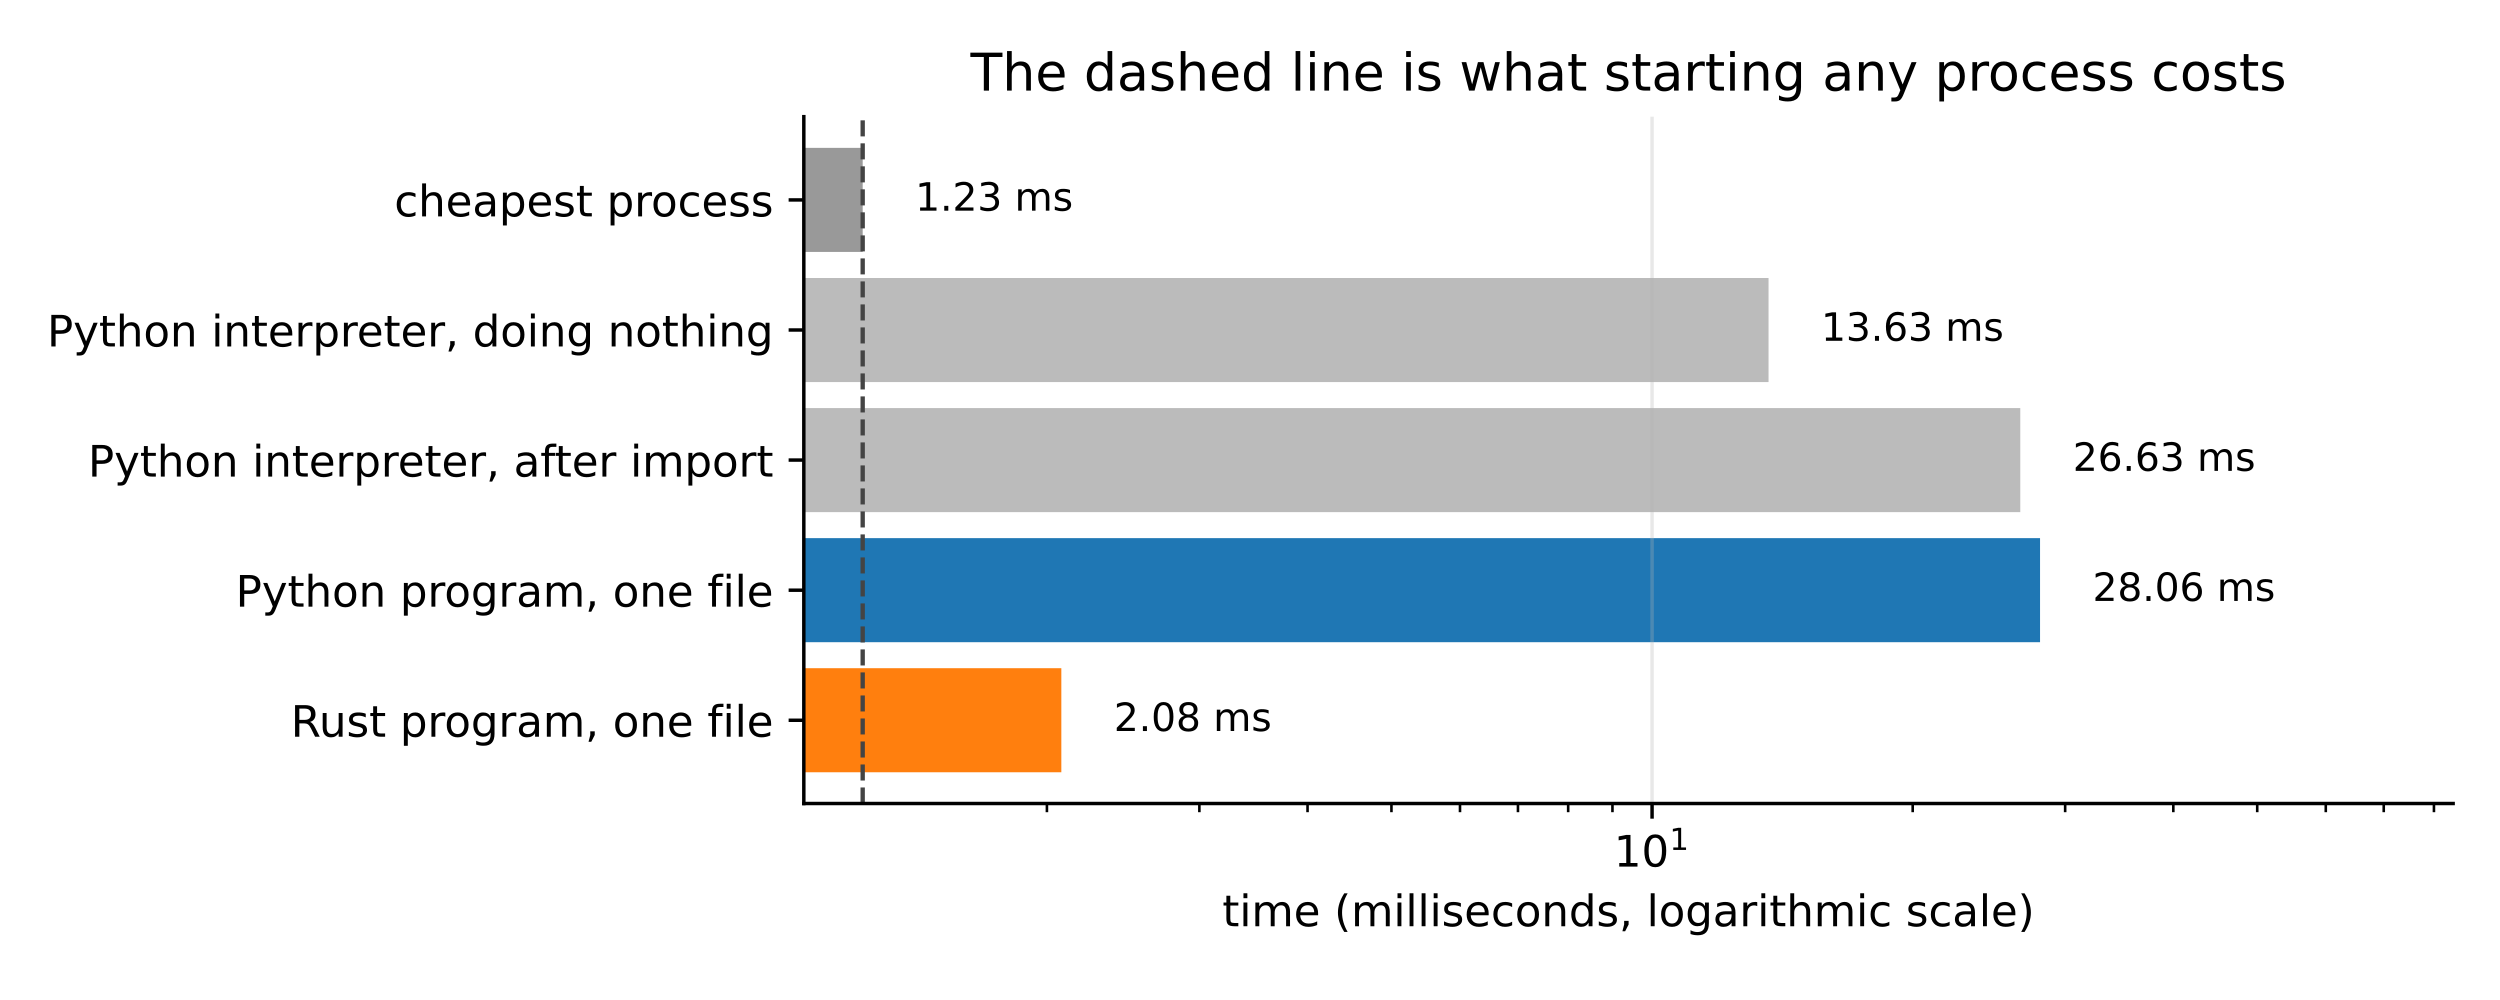
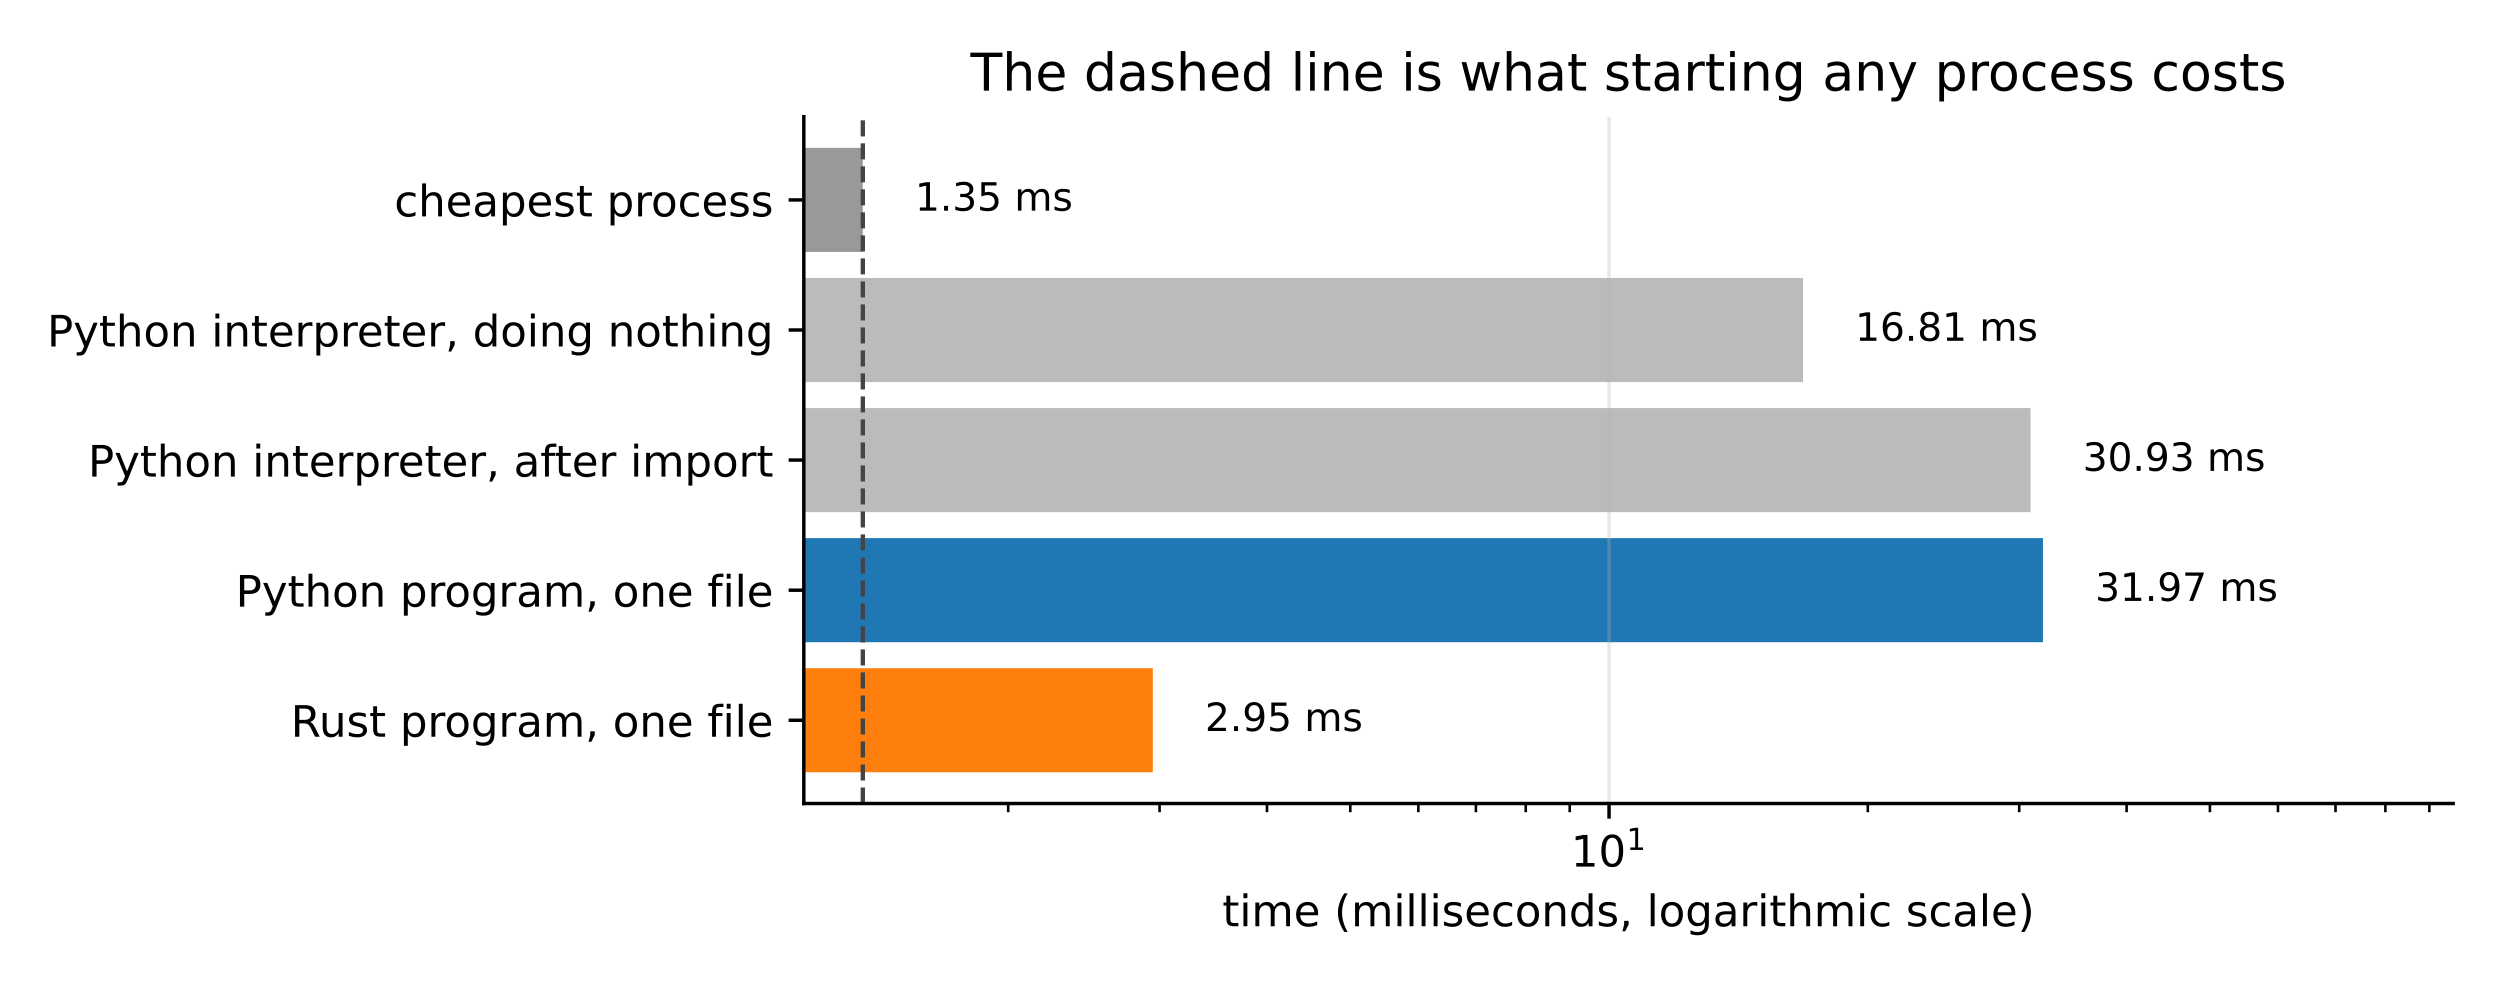
<svg xmlns="http://www.w3.org/2000/svg" xmlns:xlink="http://www.w3.org/1999/xlink" width="576pt" height="230.4pt" viewBox="0 0 576 230.4" version="1.1">
  <defs>
    <style type="text/css">*{stroke-linejoin: round; stroke-linecap: butt}</style>
  </defs>
  <g id="figure_1">
    <g id="patch_1">
      <path d="M 0 230.4 L 576 230.4 L 576 0 L 0 0 z " style="fill: #ffffff" />
    </g>
    <g id="axes_1">
      <g id="patch_2">
        <path d="M 185.2 185.128 L 565.2 185.128 L 565.2 26.88 L 185.2 26.88 z " style="fill: #ffffff" />
      </g>
      <g id="patch_3">
-         <path d="M -199294.011 34.073 L 198.763 34.073 L 198.763 58.05 L -199294.011 58.05 z " clip-path="url(#pd043f592e0)" style="fill: #999999" />
+         <path d="M -197884.596 34.073 L 198.795 34.073 L 198.795 58.05 L -197884.596 58.05 z " clip-path="url(#pd043f592e0)" style="fill: #999999" />
      </g>
      <g id="patch_4">
-         <path d="M -199294.011 64.044 L 407.471 64.044 L 407.471 88.021 L -199294.011 88.021 z " clip-path="url(#pd043f592e0)" style="fill: #bbbbbb" />
+         <path d="M -197884.596 64.044 L 415.407 64.044 L 415.407 88.021 L -197884.596 88.021 z " clip-path="url(#pd043f592e0)" style="fill: #bbbbbb" />
      </g>
      <g id="patch_5">
-         <path d="M -199294.011 94.016 L 465.474 94.016 L 465.474 117.992 L -199294.011 117.992 z " clip-path="url(#pd043f592e0)" style="fill: #bbbbbb" />
+         <path d="M -197884.596 94.016 L 467.846 94.016 L 467.846 117.992 L -197884.596 117.992 z " clip-path="url(#pd043f592e0)" style="fill: #bbbbbb" />
      </g>
      <g id="patch_6">
-         <path d="M -199294.011 123.987 L 470.026 123.987 L 470.026 147.964 L -199294.011 147.964 z " clip-path="url(#pd043f592e0)" style="fill: #1f77b4" />
+         <path d="M -197884.596 123.987 L 470.703 123.987 L 470.703 147.964 L -197884.596 147.964 z " clip-path="url(#pd043f592e0)" style="fill: #1f77b4" />
      </g>
      <g id="patch_7">
-         <path d="M -199294.011 153.958 L 244.531 153.958 L 244.531 177.935 L -199294.011 177.935 z " clip-path="url(#pd043f592e0)" style="fill: #ff7f0e" />
+         <path d="M -197884.596 153.958 L 265.609 153.958 L 265.609 177.935 L -197884.596 177.935 z " clip-path="url(#pd043f592e0)" style="fill: #ff7f0e" />
      </g>
      <g id="matplotlib.axis_1">
        <g id="xtick_1">
          <g id="line2d_1">
-             <path d="M 380.637 185.128 L 380.637 26.88 " clip-path="url(#pd043f592e0)" style="fill: none; stroke: #b0b0b0; stroke-opacity: 0.3; stroke-width: 0.8; stroke-linecap: square" />
+             <path d="M 370.726 185.128 L 370.726 26.88 " clip-path="url(#pd043f592e0)" style="fill: none; stroke: #b0b0b0; stroke-opacity: 0.3; stroke-width: 0.8; stroke-linecap: square" />
          </g>
          <g id="line2d_2">
            <defs>
              <path id="m288eb1307e" d="M 0 0 L 0 3.5 " style="stroke: #000000; stroke-width: 0.8" />
            </defs>
            <g>
-               <use xlink:href="#m288eb1307e" x="380.637" y="185.128" style="stroke: #000000; stroke-width: 0.8" />
+               <use xlink:href="#m288eb1307e" x="370.726" y="185.128" style="stroke: #000000; stroke-width: 0.8" />
            </g>
          </g>
          <g id="text_1">
-             <g transform="translate(371.8367 199.7264) scale(0.1 -0.1)">
+             <g transform="translate(361.9264 199.7264) scale(0.1 -0.1)">
              <defs>
                <path id="DejaVuSans-31" d="M 794 531 L 1825 531 L 1825 4091 L 703 3866 L 703 4441 L 1819 4666 L 2450 4666 L 2450 531 L 3481 531 L 3481 0 L 794 0 L 794 531 z " transform="scale(0.015625)" />
                <path id="DejaVuSans-30" d="M 2034 4250 Q 1547 4250 1301 3770 Q 1056 3291 1056 2328 Q 1056 1369 1301 889 Q 1547 409 2034 409 Q 2525 409 2770 889 Q 3016 1369 3016 2328 Q 3016 3291 2770 3770 Q 2525 4250 2034 4250 z M 2034 4750 Q 2819 4750 3233 4129 Q 3647 3509 3647 2328 Q 3647 1150 3233 529 Q 2819 -91 2034 -91 Q 1250 -91 836 529 Q 422 1150 422 2328 Q 422 3509 836 4129 Q 1250 4750 2034 4750 z " transform="scale(0.015625)" />
              </defs>
              <use xlink:href="#DejaVuSans-31" transform="translate(0 0.684375)" />
              <use xlink:href="#DejaVuSans-30" transform="translate(63.62305 0.684375)" />
              <use xlink:href="#DejaVuSans-31" transform="translate(128.2031 38.96563) scale(0.7)" />
            </g>
          </g>
        </g>
        <g id="xtick_2">
          <g id="line2d_3">
            <defs>
              <path id="m4691256076" d="M 0 0 L 0 2 " style="stroke: #000000; stroke-width: 0.6" />
            </defs>
            <g>
-               <use xlink:href="#m4691256076" x="241.21" y="185.128" style="stroke: #000000; stroke-width: 0.6" />
+               <use xlink:href="#m4691256076" x="232.29" y="185.128" style="stroke: #000000; stroke-width: 0.6" />
            </g>
          </g>
        </g>
        <g id="xtick_3">
          <g id="line2d_4">
            <g>
-               <use xlink:href="#m4691256076" x="276.335" y="185.128" style="stroke: #000000; stroke-width: 0.6" />
+               <use xlink:href="#m4691256076" x="267.166" y="185.128" style="stroke: #000000; stroke-width: 0.6" />
            </g>
          </g>
        </g>
        <g id="xtick_4">
          <g id="line2d_5">
            <g>
-               <use xlink:href="#m4691256076" x="301.258" y="185.128" style="stroke: #000000; stroke-width: 0.6" />
+               <use xlink:href="#m4691256076" x="291.912" y="185.128" style="stroke: #000000; stroke-width: 0.6" />
            </g>
          </g>
        </g>
        <g id="xtick_5">
          <g id="line2d_6">
            <g>
-               <use xlink:href="#m4691256076" x="320.589" y="185.128" style="stroke: #000000; stroke-width: 0.6" />
+               <use xlink:href="#m4691256076" x="311.105" y="185.128" style="stroke: #000000; stroke-width: 0.6" />
            </g>
          </g>
        </g>
        <g id="xtick_6">
          <g id="line2d_7">
            <g>
-               <use xlink:href="#m4691256076" x="336.383" y="185.128" style="stroke: #000000; stroke-width: 0.6" />
+               <use xlink:href="#m4691256076" x="326.788" y="185.128" style="stroke: #000000; stroke-width: 0.6" />
            </g>
          </g>
        </g>
        <g id="xtick_7">
          <g id="line2d_8">
            <g>
-               <use xlink:href="#m4691256076" x="349.738" y="185.128" style="stroke: #000000; stroke-width: 0.6" />
+               <use xlink:href="#m4691256076" x="340.047" y="185.128" style="stroke: #000000; stroke-width: 0.6" />
            </g>
          </g>
        </g>
        <g id="xtick_8">
          <g id="line2d_9">
            <g>
-               <use xlink:href="#m4691256076" x="361.306" y="185.128" style="stroke: #000000; stroke-width: 0.6" />
+               <use xlink:href="#m4691256076" x="351.533" y="185.128" style="stroke: #000000; stroke-width: 0.6" />
            </g>
          </g>
        </g>
        <g id="xtick_9">
          <g id="line2d_10">
            <g>
-               <use xlink:href="#m4691256076" x="371.509" y="185.128" style="stroke: #000000; stroke-width: 0.6" />
+               <use xlink:href="#m4691256076" x="361.664" y="185.128" style="stroke: #000000; stroke-width: 0.6" />
            </g>
          </g>
        </g>
        <g id="xtick_10">
          <g id="line2d_11">
            <g>
-               <use xlink:href="#m4691256076" x="440.685" y="185.128" style="stroke: #000000; stroke-width: 0.6" />
+               <use xlink:href="#m4691256076" x="430.348" y="185.128" style="stroke: #000000; stroke-width: 0.6" />
            </g>
          </g>
        </g>
        <g id="xtick_11">
          <g id="line2d_12">
            <g>
-               <use xlink:href="#m4691256076" x="475.811" y="185.128" style="stroke: #000000; stroke-width: 0.6" />
+               <use xlink:href="#m4691256076" x="465.224" y="185.128" style="stroke: #000000; stroke-width: 0.6" />
            </g>
          </g>
        </g>
        <g id="xtick_12">
          <g id="line2d_13">
            <g>
-               <use xlink:href="#m4691256076" x="500.733" y="185.128" style="stroke: #000000; stroke-width: 0.6" />
+               <use xlink:href="#m4691256076" x="489.969" y="185.128" style="stroke: #000000; stroke-width: 0.6" />
            </g>
          </g>
        </g>
        <g id="xtick_13">
          <g id="line2d_14">
            <g>
-               <use xlink:href="#m4691256076" x="520.064" y="185.128" style="stroke: #000000; stroke-width: 0.6" />
+               <use xlink:href="#m4691256076" x="509.163" y="185.128" style="stroke: #000000; stroke-width: 0.6" />
            </g>
          </g>
        </g>
        <g id="xtick_14">
          <g id="line2d_15">
            <g>
-               <use xlink:href="#m4691256076" x="535.859" y="185.128" style="stroke: #000000; stroke-width: 0.6" />
+               <use xlink:href="#m4691256076" x="524.845" y="185.128" style="stroke: #000000; stroke-width: 0.6" />
            </g>
          </g>
        </g>
        <g id="xtick_15">
          <g id="line2d_16">
            <g>
-               <use xlink:href="#m4691256076" x="549.213" y="185.128" style="stroke: #000000; stroke-width: 0.6" />
+               <use xlink:href="#m4691256076" x="538.104" y="185.128" style="stroke: #000000; stroke-width: 0.6" />
            </g>
          </g>
        </g>
        <g id="xtick_16">
          <g id="line2d_17">
            <g>
-               <use xlink:href="#m4691256076" x="560.781" y="185.128" style="stroke: #000000; stroke-width: 0.6" />
+               <use xlink:href="#m4691256076" x="549.59" y="185.128" style="stroke: #000000; stroke-width: 0.6" />
+             </g>
+           </g>
+         </g>
+         <g id="xtick_17">
+           <g id="line2d_18">
+             <g>
+               <use xlink:href="#m4691256076" x="559.721" y="185.128" style="stroke: #000000; stroke-width: 0.6" />
            </g>
          </g>
        </g>
        <g id="text_2">
          <g transform="translate(281.6297 213.4046) scale(0.1 -0.1)">
            <defs>
              <path id="DejaVuSans-74" d="M 1172 4494 L 1172 3500 L 2356 3500 L 2356 3053 L 1172 3053 L 1172 1153 Q 1172 725 1289 603 Q 1406 481 1766 481 L 2356 481 L 2356 0 L 1766 0 Q 1100 0 847 248 Q 594 497 594 1153 L 594 3053 L 172 3053 L 172 3500 L 594 3500 L 594 4494 L 1172 4494 z " transform="scale(0.015625)" />
              <path id="DejaVuSans-69" d="M 603 3500 L 1178 3500 L 1178 0 L 603 0 L 603 3500 z M 603 4863 L 1178 4863 L 1178 4134 L 603 4134 L 603 4863 z " transform="scale(0.015625)" />
              <path id="DejaVuSans-6d" d="M 3328 2828 Q 3544 3216 3844 3400 Q 4144 3584 4550 3584 Q 5097 3584 5394 3201 Q 5691 2819 5691 2113 L 5691 0 L 5113 0 L 5113 2094 Q 5113 2597 4934 2840 Q 4756 3084 4391 3084 Q 3944 3084 3684 2787 Q 3425 2491 3425 1978 L 3425 0 L 2847 0 L 2847 2094 Q 2847 2600 2669 2842 Q 2491 3084 2119 3084 Q 1678 3084 1418 2786 Q 1159 2488 1159 1978 L 1159 0 L 581 0 L 581 3500 L 1159 3500 L 1159 2956 Q 1356 3278 1631 3431 Q 1906 3584 2284 3584 Q 2666 3584 2933 3390 Q 3200 3197 3328 2828 z " transform="scale(0.015625)" />
              <path id="DejaVuSans-65" d="M 3597 1894 L 3597 1613 L 953 1613 Q 991 1019 1311 708 Q 1631 397 2203 397 Q 2534 397 2845 478 Q 3156 559 3463 722 L 3463 178 Q 3153 47 2828 -22 Q 2503 -91 2169 -91 Q 1331 -91 842 396 Q 353 884 353 1716 Q 353 2575 817 3079 Q 1281 3584 2069 3584 Q 2775 3584 3186 3129 Q 3597 2675 3597 1894 z M 3022 2063 Q 3016 2534 2758 2815 Q 2500 3097 2075 3097 Q 1594 3097 1305 2825 Q 1016 2553 972 2059 L 3022 2063 z " transform="scale(0.015625)" />
              <path id="DejaVuSans-20" transform="scale(0.015625)" />
              <path id="DejaVuSans-28" d="M 1984 4856 Q 1566 4138 1362 3434 Q 1159 2731 1159 2009 Q 1159 1288 1364 580 Q 1569 -128 1984 -844 L 1484 -844 Q 1016 -109 783 600 Q 550 1309 550 2009 Q 550 2706 781 3412 Q 1013 4119 1484 4856 L 1984 4856 z " transform="scale(0.015625)" />
              <path id="DejaVuSans-6c" d="M 603 4863 L 1178 4863 L 1178 0 L 603 0 L 603 4863 z " transform="scale(0.015625)" />
              <path id="DejaVuSans-73" d="M 2834 3397 L 2834 2853 Q 2591 2978 2328 3040 Q 2066 3103 1784 3103 Q 1356 3103 1142 2972 Q 928 2841 928 2578 Q 928 2378 1081 2264 Q 1234 2150 1697 2047 L 1894 2003 Q 2506 1872 2764 1633 Q 3022 1394 3022 966 Q 3022 478 2636 193 Q 2250 -91 1575 -91 Q 1294 -91 989 -36 Q 684 19 347 128 L 347 722 Q 666 556 975 473 Q 1284 391 1588 391 Q 1994 391 2212 530 Q 2431 669 2431 922 Q 2431 1156 2273 1281 Q 2116 1406 1581 1522 L 1381 1569 Q 847 1681 609 1914 Q 372 2147 372 2553 Q 372 3047 722 3315 Q 1072 3584 1716 3584 Q 2034 3584 2315 3537 Q 2597 3491 2834 3397 z " transform="scale(0.015625)" />
              <path id="DejaVuSans-63" d="M 3122 3366 L 3122 2828 Q 2878 2963 2633 3030 Q 2388 3097 2138 3097 Q 1578 3097 1268 2742 Q 959 2388 959 1747 Q 959 1106 1268 751 Q 1578 397 2138 397 Q 2388 397 2633 464 Q 2878 531 3122 666 L 3122 134 Q 2881 22 2623 -34 Q 2366 -91 2075 -91 Q 1284 -91 818 406 Q 353 903 353 1747 Q 353 2603 823 3093 Q 1294 3584 2113 3584 Q 2378 3584 2631 3529 Q 2884 3475 3122 3366 z " transform="scale(0.015625)" />
              <path id="DejaVuSans-6f" d="M 1959 3097 Q 1497 3097 1228 2736 Q 959 2375 959 1747 Q 959 1119 1226 758 Q 1494 397 1959 397 Q 2419 397 2687 759 Q 2956 1122 2956 1747 Q 2956 2369 2687 2733 Q 2419 3097 1959 3097 z M 1959 3584 Q 2709 3584 3137 3096 Q 3566 2609 3566 1747 Q 3566 888 3137 398 Q 2709 -91 1959 -91 Q 1206 -91 779 398 Q 353 888 353 1747 Q 353 2609 779 3096 Q 1206 3584 1959 3584 z " transform="scale(0.015625)" />
              <path id="DejaVuSans-6e" d="M 3513 2113 L 3513 0 L 2938 0 L 2938 2094 Q 2938 2591 2744 2837 Q 2550 3084 2163 3084 Q 1697 3084 1428 2787 Q 1159 2491 1159 1978 L 1159 0 L 581 0 L 581 3500 L 1159 3500 L 1159 2956 Q 1366 3272 1645 3428 Q 1925 3584 2291 3584 Q 2894 3584 3203 3211 Q 3513 2838 3513 2113 z " transform="scale(0.015625)" />
              <path id="DejaVuSans-64" d="M 2906 2969 L 2906 4863 L 3481 4863 L 3481 0 L 2906 0 L 2906 525 Q 2725 213 2448 61 Q 2172 -91 1784 -91 Q 1150 -91 751 415 Q 353 922 353 1747 Q 353 2572 751 3078 Q 1150 3584 1784 3584 Q 2172 3584 2448 3432 Q 2725 3281 2906 2969 z M 947 1747 Q 947 1113 1208 752 Q 1469 391 1925 391 Q 2381 391 2643 752 Q 2906 1113 2906 1747 Q 2906 2381 2643 2742 Q 2381 3103 1925 3103 Q 1469 3103 1208 2742 Q 947 2381 947 1747 z " transform="scale(0.015625)" />
              <path id="DejaVuSans-2c" d="M 750 794 L 1409 794 L 1409 256 L 897 -744 L 494 -744 L 750 256 L 750 794 z " transform="scale(0.015625)" />
              <path id="DejaVuSans-67" d="M 2906 1791 Q 2906 2416 2648 2759 Q 2391 3103 1925 3103 Q 1463 3103 1205 2759 Q 947 2416 947 1791 Q 947 1169 1205 825 Q 1463 481 1925 481 Q 2391 481 2648 825 Q 2906 1169 2906 1791 z M 3481 434 Q 3481 -459 3084 -895 Q 2688 -1331 1869 -1331 Q 1566 -1331 1297 -1286 Q 1028 -1241 775 -1147 L 775 -588 Q 1028 -725 1275 -790 Q 1522 -856 1778 -856 Q 2344 -856 2625 -561 Q 2906 -266 2906 331 L 2906 616 Q 2728 306 2450 153 Q 2172 0 1784 0 Q 1141 0 747 490 Q 353 981 353 1791 Q 353 2603 747 3093 Q 1141 3584 1784 3584 Q 2172 3584 2450 3431 Q 2728 3278 2906 2969 L 2906 3500 L 3481 3500 L 3481 434 z " transform="scale(0.015625)" />
              <path id="DejaVuSans-61" d="M 2194 1759 Q 1497 1759 1228 1600 Q 959 1441 959 1056 Q 959 750 1161 570 Q 1363 391 1709 391 Q 2188 391 2477 730 Q 2766 1069 2766 1631 L 2766 1759 L 2194 1759 z M 3341 1997 L 3341 0 L 2766 0 L 2766 531 Q 2569 213 2275 61 Q 1981 -91 1556 -91 Q 1019 -91 701 211 Q 384 513 384 1019 Q 384 1609 779 1909 Q 1175 2209 1959 2209 L 2766 2209 L 2766 2266 Q 2766 2663 2505 2880 Q 2244 3097 1772 3097 Q 1472 3097 1187 3025 Q 903 2953 641 2809 L 641 3341 Q 956 3463 1253 3523 Q 1550 3584 1831 3584 Q 2591 3584 2966 3190 Q 3341 2797 3341 1997 z " transform="scale(0.015625)" />
              <path id="DejaVuSans-72" d="M 2631 2963 Q 2534 3019 2420 3045 Q 2306 3072 2169 3072 Q 1681 3072 1420 2755 Q 1159 2438 1159 1844 L 1159 0 L 581 0 L 581 3500 L 1159 3500 L 1159 2956 Q 1341 3275 1631 3429 Q 1922 3584 2338 3584 Q 2397 3584 2469 3576 Q 2541 3569 2628 3553 L 2631 2963 z " transform="scale(0.015625)" />
              <path id="DejaVuSans-68" d="M 3513 2113 L 3513 0 L 2938 0 L 2938 2094 Q 2938 2591 2744 2837 Q 2550 3084 2163 3084 Q 1697 3084 1428 2787 Q 1159 2491 1159 1978 L 1159 0 L 581 0 L 581 4863 L 1159 4863 L 1159 2956 Q 1366 3272 1645 3428 Q 1925 3584 2291 3584 Q 2894 3584 3203 3211 Q 3513 2838 3513 2113 z " transform="scale(0.015625)" />
              <path id="DejaVuSans-29" d="M 513 4856 L 1013 4856 Q 1481 4119 1714 3412 Q 1947 2706 1947 2009 Q 1947 1309 1714 600 Q 1481 -109 1013 -844 L 513 -844 Q 928 -128 1133 580 Q 1338 1288 1338 2009 Q 1338 2731 1133 3434 Q 928 4138 513 4856 z " transform="scale(0.015625)" />
            </defs>
            <use xlink:href="#DejaVuSans-74" />
            <use xlink:href="#DejaVuSans-69" transform="translate(39.20898 0)" />
            <use xlink:href="#DejaVuSans-6d" transform="translate(66.99219 0)" />
            <use xlink:href="#DejaVuSans-65" transform="translate(164.4043 0)" />
            <use xlink:href="#DejaVuSans-20" transform="translate(225.9277 0)" />
            <use xlink:href="#DejaVuSans-28" transform="translate(257.7148 0)" />
            <use xlink:href="#DejaVuSans-6d" transform="translate(296.7285 0)" />
            <use xlink:href="#DejaVuSans-69" transform="translate(394.1406 0)" />
            <use xlink:href="#DejaVuSans-6c" transform="translate(421.9238 0)" />
            <use xlink:href="#DejaVuSans-6c" transform="translate(449.707 0)" />
            <use xlink:href="#DejaVuSans-69" transform="translate(477.4902 0)" />
            <use xlink:href="#DejaVuSans-73" transform="translate(505.2734 0)" />
            <use xlink:href="#DejaVuSans-65" transform="translate(557.373 0)" />
            <use xlink:href="#DejaVuSans-63" transform="translate(618.8965 0)" />
            <use xlink:href="#DejaVuSans-6f" transform="translate(673.877 0)" />
            <use xlink:href="#DejaVuSans-6e" transform="translate(735.0586 0)" />
            <use xlink:href="#DejaVuSans-64" transform="translate(798.4375 0)" />
            <use xlink:href="#DejaVuSans-73" transform="translate(861.9141 0)" />
            <use xlink:href="#DejaVuSans-2c" transform="translate(914.0137 0)" />
            <use xlink:href="#DejaVuSans-20" transform="translate(945.8008 0)" />
            <use xlink:href="#DejaVuSans-6c" transform="translate(977.5879 0)" />
            <use xlink:href="#DejaVuSans-6f" transform="translate(1005.371 0)" />
            <use xlink:href="#DejaVuSans-67" transform="translate(1066.553 0)" />
            <use xlink:href="#DejaVuSans-61" transform="translate(1130.029 0)" />
            <use xlink:href="#DejaVuSans-72" transform="translate(1191.309 0)" />
            <use xlink:href="#DejaVuSans-69" transform="translate(1232.422 0)" />
            <use xlink:href="#DejaVuSans-74" transform="translate(1260.205 0)" />
            <use xlink:href="#DejaVuSans-68" transform="translate(1299.414 0)" />
            <use xlink:href="#DejaVuSans-6d" transform="translate(1362.793 0)" />
            <use xlink:href="#DejaVuSans-69" transform="translate(1460.205 0)" />
            <use xlink:href="#DejaVuSans-63" transform="translate(1487.988 0)" />
            <use xlink:href="#DejaVuSans-20" transform="translate(1542.969 0)" />
            <use xlink:href="#DejaVuSans-73" transform="translate(1574.756 0)" />
            <use xlink:href="#DejaVuSans-63" transform="translate(1626.855 0)" />
            <use xlink:href="#DejaVuSans-61" transform="translate(1681.836 0)" />
            <use xlink:href="#DejaVuSans-6c" transform="translate(1743.115 0)" />
            <use xlink:href="#DejaVuSans-65" transform="translate(1770.898 0)" />
            <use xlink:href="#DejaVuSans-29" transform="translate(1832.422 0)" />
          </g>
        </g>
      </g>
      <g id="matplotlib.axis_2">
        <g id="ytick_1">
-           <g id="line2d_18">
+           <g id="line2d_19">
            <defs>
              <path id="m46afec8bac" d="M 0 0 L -3.5 0 " style="stroke: #000000; stroke-width: 0.8" />
            </defs>
            <g>
              <use xlink:href="#m46afec8bac" x="185.2" y="46.062" style="stroke: #000000; stroke-width: 0.8" />
            </g>
          </g>
          <g id="text_3">
            <g transform="translate(90.85 49.8608) scale(0.1 -0.1)">
              <defs>
                <path id="DejaVuSans-70" d="M 1159 525 L 1159 -1331 L 581 -1331 L 581 3500 L 1159 3500 L 1159 2969 Q 1341 3281 1617 3432 Q 1894 3584 2278 3584 Q 2916 3584 3314 3078 Q 3713 2572 3713 1747 Q 3713 922 3314 415 Q 2916 -91 2278 -91 Q 1894 -91 1617 61 Q 1341 213 1159 525 z M 3116 1747 Q 3116 2381 2855 2742 Q 2594 3103 2138 3103 Q 1681 3103 1420 2742 Q 1159 2381 1159 1747 Q 1159 1113 1420 752 Q 1681 391 2138 391 Q 2594 391 2855 752 Q 3116 1113 3116 1747 z " transform="scale(0.015625)" />
              </defs>
              <use xlink:href="#DejaVuSans-63" />
              <use xlink:href="#DejaVuSans-68" transform="translate(54.98047 0)" />
              <use xlink:href="#DejaVuSans-65" transform="translate(118.3594 0)" />
              <use xlink:href="#DejaVuSans-61" transform="translate(179.8828 0)" />
              <use xlink:href="#DejaVuSans-70" transform="translate(241.1621 0)" />
              <use xlink:href="#DejaVuSans-65" transform="translate(304.6387 0)" />
              <use xlink:href="#DejaVuSans-73" transform="translate(366.1621 0)" />
              <use xlink:href="#DejaVuSans-74" transform="translate(418.2617 0)" />
              <use xlink:href="#DejaVuSans-20" transform="translate(457.4707 0)" />
              <use xlink:href="#DejaVuSans-70" transform="translate(489.2578 0)" />
              <use xlink:href="#DejaVuSans-72" transform="translate(552.7344 0)" />
              <use xlink:href="#DejaVuSans-6f" transform="translate(591.5977 0)" />
              <use xlink:href="#DejaVuSans-63" transform="translate(652.7793 0)" />
              <use xlink:href="#DejaVuSans-65" transform="translate(707.7598 0)" />
              <use xlink:href="#DejaVuSans-73" transform="translate(769.2832 0)" />
              <use xlink:href="#DejaVuSans-73" transform="translate(821.3828 0)" />
            </g>
          </g>
        </g>
        <g id="ytick_2">
-           <g id="line2d_19">
+           <g id="line2d_20">
            <g>
              <use xlink:href="#m46afec8bac" x="185.2" y="76.033" style="stroke: #000000; stroke-width: 0.8" />
            </g>
          </g>
          <g id="text_4">
            <g transform="translate(10.84375 79.83201) scale(0.1 -0.1)">
              <defs>
                <path id="DejaVuSans-50" d="M 1259 4147 L 1259 2394 L 2053 2394 Q 2494 2394 2734 2622 Q 2975 2850 2975 3272 Q 2975 3691 2734 3919 Q 2494 4147 2053 4147 L 1259 4147 z M 628 4666 L 2053 4666 Q 2838 4666 3239 4311 Q 3641 3956 3641 3272 Q 3641 2581 3239 2228 Q 2838 1875 2053 1875 L 1259 1875 L 1259 0 L 628 0 L 628 4666 z " transform="scale(0.015625)" />
                <path id="DejaVuSans-79" d="M 2059 -325 Q 1816 -950 1584 -1140 Q 1353 -1331 966 -1331 L 506 -1331 L 506 -850 L 844 -850 Q 1081 -850 1212 -737 Q 1344 -625 1503 -206 L 1606 56 L 191 3500 L 800 3500 L 1894 763 L 2988 3500 L 3597 3500 L 2059 -325 z " transform="scale(0.015625)" />
              </defs>
              <use xlink:href="#DejaVuSans-50" />
              <use xlink:href="#DejaVuSans-79" transform="translate(60.30273 0)" />
              <use xlink:href="#DejaVuSans-74" transform="translate(119.4824 0)" />
              <use xlink:href="#DejaVuSans-68" transform="translate(158.6914 0)" />
              <use xlink:href="#DejaVuSans-6f" transform="translate(222.0703 0)" />
              <use xlink:href="#DejaVuSans-6e" transform="translate(283.252 0)" />
              <use xlink:href="#DejaVuSans-20" transform="translate(346.6309 0)" />
              <use xlink:href="#DejaVuSans-69" transform="translate(378.418 0)" />
              <use xlink:href="#DejaVuSans-6e" transform="translate(406.2012 0)" />
              <use xlink:href="#DejaVuSans-74" transform="translate(469.5801 0)" />
              <use xlink:href="#DejaVuSans-65" transform="translate(508.7891 0)" />
              <use xlink:href="#DejaVuSans-72" transform="translate(570.3125 0)" />
              <use xlink:href="#DejaVuSans-70" transform="translate(611.4258 0)" />
              <use xlink:href="#DejaVuSans-72" transform="translate(674.9023 0)" />
              <use xlink:href="#DejaVuSans-65" transform="translate(713.7656 0)" />
              <use xlink:href="#DejaVuSans-74" transform="translate(775.2891 0)" />
              <use xlink:href="#DejaVuSans-65" transform="translate(814.498 0)" />
              <use xlink:href="#DejaVuSans-72" transform="translate(876.0215 0)" />
              <use xlink:href="#DejaVuSans-2c" transform="translate(917.1348 0)" />
              <use xlink:href="#DejaVuSans-20" transform="translate(948.9219 0)" />
              <use xlink:href="#DejaVuSans-64" transform="translate(980.709 0)" />
              <use xlink:href="#DejaVuSans-6f" transform="translate(1044.186 0)" />
              <use xlink:href="#DejaVuSans-69" transform="translate(1105.367 0)" />
              <use xlink:href="#DejaVuSans-6e" transform="translate(1133.15 0)" />
              <use xlink:href="#DejaVuSans-67" transform="translate(1196.529 0)" />
              <use xlink:href="#DejaVuSans-20" transform="translate(1260.006 0)" />
              <use xlink:href="#DejaVuSans-6e" transform="translate(1291.793 0)" />
              <use xlink:href="#DejaVuSans-6f" transform="translate(1355.172 0)" />
              <use xlink:href="#DejaVuSans-74" transform="translate(1416.354 0)" />
              <use xlink:href="#DejaVuSans-68" transform="translate(1455.562 0)" />
              <use xlink:href="#DejaVuSans-69" transform="translate(1518.941 0)" />
              <use xlink:href="#DejaVuSans-6e" transform="translate(1546.725 0)" />
              <use xlink:href="#DejaVuSans-67" transform="translate(1610.104 0)" />
            </g>
          </g>
        </g>
        <g id="ytick_3">
-           <g id="line2d_20">
+           <g id="line2d_21">
            <g>
              <use xlink:href="#m46afec8bac" x="185.2" y="106.004" style="stroke: #000000; stroke-width: 0.8" />
            </g>
          </g>
          <g id="text_5">
            <g transform="translate(20.27812 109.8032) scale(0.1 -0.1)">
              <defs>
                <path id="DejaVuSans-66" d="M 2375 4863 L 2375 4384 L 1825 4384 Q 1516 4384 1395 4259 Q 1275 4134 1275 3809 L 1275 3500 L 2222 3500 L 2222 3053 L 1275 3053 L 1275 0 L 697 0 L 697 3053 L 147 3053 L 147 3500 L 697 3500 L 697 3744 Q 697 4328 969 4595 Q 1241 4863 1831 4863 L 2375 4863 z " transform="scale(0.015625)" />
              </defs>
              <use xlink:href="#DejaVuSans-50" />
              <use xlink:href="#DejaVuSans-79" transform="translate(60.30273 0)" />
              <use xlink:href="#DejaVuSans-74" transform="translate(119.4824 0)" />
              <use xlink:href="#DejaVuSans-68" transform="translate(158.6914 0)" />
              <use xlink:href="#DejaVuSans-6f" transform="translate(222.0703 0)" />
              <use xlink:href="#DejaVuSans-6e" transform="translate(283.252 0)" />
              <use xlink:href="#DejaVuSans-20" transform="translate(346.6309 0)" />
              <use xlink:href="#DejaVuSans-69" transform="translate(378.418 0)" />
              <use xlink:href="#DejaVuSans-6e" transform="translate(406.2012 0)" />
              <use xlink:href="#DejaVuSans-74" transform="translate(469.5801 0)" />
              <use xlink:href="#DejaVuSans-65" transform="translate(508.7891 0)" />
              <use xlink:href="#DejaVuSans-72" transform="translate(570.3125 0)" />
              <use xlink:href="#DejaVuSans-70" transform="translate(611.4258 0)" />
              <use xlink:href="#DejaVuSans-72" transform="translate(674.9023 0)" />
              <use xlink:href="#DejaVuSans-65" transform="translate(713.7656 0)" />
              <use xlink:href="#DejaVuSans-74" transform="translate(775.2891 0)" />
              <use xlink:href="#DejaVuSans-65" transform="translate(814.498 0)" />
              <use xlink:href="#DejaVuSans-72" transform="translate(876.0215 0)" />
              <use xlink:href="#DejaVuSans-2c" transform="translate(917.1348 0)" />
              <use xlink:href="#DejaVuSans-20" transform="translate(948.9219 0)" />
              <use xlink:href="#DejaVuSans-61" transform="translate(980.709 0)" />
              <use xlink:href="#DejaVuSans-66" transform="translate(1041.988 0)" />
              <use xlink:href="#DejaVuSans-74" transform="translate(1075.443 0)" />
              <use xlink:href="#DejaVuSans-65" transform="translate(1114.652 0)" />
              <use xlink:href="#DejaVuSans-72" transform="translate(1176.176 0)" />
              <use xlink:href="#DejaVuSans-20" transform="translate(1217.289 0)" />
              <use xlink:href="#DejaVuSans-69" transform="translate(1249.076 0)" />
              <use xlink:href="#DejaVuSans-6d" transform="translate(1276.859 0)" />
              <use xlink:href="#DejaVuSans-70" transform="translate(1374.271 0)" />
              <use xlink:href="#DejaVuSans-6f" transform="translate(1437.748 0)" />
              <use xlink:href="#DejaVuSans-72" transform="translate(1498.93 0)" />
              <use xlink:href="#DejaVuSans-74" transform="translate(1540.043 0)" />
            </g>
          </g>
        </g>
        <g id="ytick_4">
-           <g id="line2d_21">
+           <g id="line2d_22">
            <g>
              <use xlink:href="#m46afec8bac" x="185.2" y="135.975" style="stroke: #000000; stroke-width: 0.8" />
            </g>
          </g>
          <g id="text_6">
            <g transform="translate(54.30469 139.7744) scale(0.1 -0.1)">
              <use xlink:href="#DejaVuSans-50" />
              <use xlink:href="#DejaVuSans-79" transform="translate(60.30273 0)" />
              <use xlink:href="#DejaVuSans-74" transform="translate(119.4824 0)" />
              <use xlink:href="#DejaVuSans-68" transform="translate(158.6914 0)" />
              <use xlink:href="#DejaVuSans-6f" transform="translate(222.0703 0)" />
              <use xlink:href="#DejaVuSans-6e" transform="translate(283.252 0)" />
              <use xlink:href="#DejaVuSans-20" transform="translate(346.6309 0)" />
              <use xlink:href="#DejaVuSans-70" transform="translate(378.418 0)" />
              <use xlink:href="#DejaVuSans-72" transform="translate(441.8945 0)" />
              <use xlink:href="#DejaVuSans-6f" transform="translate(480.7578 0)" />
              <use xlink:href="#DejaVuSans-67" transform="translate(541.9395 0)" />
              <use xlink:href="#DejaVuSans-72" transform="translate(605.416 0)" />
              <use xlink:href="#DejaVuSans-61" transform="translate(646.5293 0)" />
              <use xlink:href="#DejaVuSans-6d" transform="translate(707.8086 0)" />
              <use xlink:href="#DejaVuSans-2c" transform="translate(805.2207 0)" />
              <use xlink:href="#DejaVuSans-20" transform="translate(837.0078 0)" />
              <use xlink:href="#DejaVuSans-6f" transform="translate(868.7949 0)" />
              <use xlink:href="#DejaVuSans-6e" transform="translate(929.9766 0)" />
              <use xlink:href="#DejaVuSans-65" transform="translate(993.3555 0)" />
              <use xlink:href="#DejaVuSans-20" transform="translate(1054.879 0)" />
              <use xlink:href="#DejaVuSans-66" transform="translate(1086.666 0)" />
              <use xlink:href="#DejaVuSans-69" transform="translate(1121.871 0)" />
              <use xlink:href="#DejaVuSans-6c" transform="translate(1149.654 0)" />
              <use xlink:href="#DejaVuSans-65" transform="translate(1177.438 0)" />
            </g>
          </g>
        </g>
        <g id="ytick_5">
-           <g id="line2d_22">
+           <g id="line2d_23">
            <g>
              <use xlink:href="#m46afec8bac" x="185.2" y="165.946" style="stroke: #000000; stroke-width: 0.8" />
            </g>
          </g>
          <g id="text_7">
            <g transform="translate(67.00156 169.7456) scale(0.1 -0.1)">
              <defs>
                <path id="DejaVuSans-52" d="M 2841 2188 Q 3044 2119 3236 1894 Q 3428 1669 3622 1275 L 4263 0 L 3584 0 L 2988 1197 Q 2756 1666 2539 1819 Q 2322 1972 1947 1972 L 1259 1972 L 1259 0 L 628 0 L 628 4666 L 2053 4666 Q 2853 4666 3247 4331 Q 3641 3997 3641 3322 Q 3641 2881 3436 2590 Q 3231 2300 2841 2188 z M 1259 4147 L 1259 2491 L 2053 2491 Q 2509 2491 2742 2702 Q 2975 2913 2975 3322 Q 2975 3731 2742 3939 Q 2509 4147 2053 4147 L 1259 4147 z " transform="scale(0.015625)" />
                <path id="DejaVuSans-75" d="M 544 1381 L 544 3500 L 1119 3500 L 1119 1403 Q 1119 906 1312 657 Q 1506 409 1894 409 Q 2359 409 2629 706 Q 2900 1003 2900 1516 L 2900 3500 L 3475 3500 L 3475 0 L 2900 0 L 2900 538 Q 2691 219 2414 64 Q 2138 -91 1772 -91 Q 1169 -91 856 284 Q 544 659 544 1381 z M 1991 3584 L 1991 3584 z " transform="scale(0.015625)" />
              </defs>
              <use xlink:href="#DejaVuSans-52" />
              <use xlink:href="#DejaVuSans-75" transform="translate(64.98242 0)" />
              <use xlink:href="#DejaVuSans-73" transform="translate(128.3613 0)" />
              <use xlink:href="#DejaVuSans-74" transform="translate(180.4609 0)" />
              <use xlink:href="#DejaVuSans-20" transform="translate(219.6699 0)" />
              <use xlink:href="#DejaVuSans-70" transform="translate(251.457 0)" />
              <use xlink:href="#DejaVuSans-72" transform="translate(314.9336 0)" />
              <use xlink:href="#DejaVuSans-6f" transform="translate(353.7969 0)" />
              <use xlink:href="#DejaVuSans-67" transform="translate(414.9785 0)" />
              <use xlink:href="#DejaVuSans-72" transform="translate(478.4551 0)" />
              <use xlink:href="#DejaVuSans-61" transform="translate(519.5684 0)" />
              <use xlink:href="#DejaVuSans-6d" transform="translate(580.8477 0)" />
              <use xlink:href="#DejaVuSans-2c" transform="translate(678.2598 0)" />
              <use xlink:href="#DejaVuSans-20" transform="translate(710.0469 0)" />
              <use xlink:href="#DejaVuSans-6f" transform="translate(741.834 0)" />
              <use xlink:href="#DejaVuSans-6e" transform="translate(803.0156 0)" />
              <use xlink:href="#DejaVuSans-65" transform="translate(866.3945 0)" />
              <use xlink:href="#DejaVuSans-20" transform="translate(927.918 0)" />
              <use xlink:href="#DejaVuSans-66" transform="translate(959.7051 0)" />
              <use xlink:href="#DejaVuSans-69" transform="translate(994.9102 0)" />
              <use xlink:href="#DejaVuSans-6c" transform="translate(1022.693 0)" />
              <use xlink:href="#DejaVuSans-65" transform="translate(1050.477 0)" />
            </g>
          </g>
        </g>
      </g>
-       <g id="line2d_23">
-         <path d="M 198.763 185.128 L 198.763 26.88 " clip-path="url(#pd043f592e0)" style="fill: none; stroke-dasharray: 3.7,1.6; stroke-dashoffset: 0; stroke: #444444" />
+       <g id="line2d_24">
+         <path d="M 198.795 185.128 L 198.795 26.88 " clip-path="url(#pd043f592e0)" style="fill: none; stroke-dasharray: 3.7,1.6; stroke-dashoffset: 0; stroke: #444444" />
      </g>
      <g id="patch_8">
        <path d="M 185.2 185.128 L 185.2 26.88 " style="fill: none; stroke: #000000; stroke-width: 0.8; stroke-linejoin: miter; stroke-linecap: square" />
      </g>
      <g id="patch_9">
        <path d="M 185.2 185.128 L 565.2 185.128 " style="fill: none; stroke: #000000; stroke-width: 0.8; stroke-linejoin: miter; stroke-linecap: square" />
      </g>
      <g id="text_8">
-         <g transform="translate(210.8709 48.54501) scale(0.09 -0.09)">
+         <g transform="translate(210.817 48.54501) scale(0.09 -0.09)">
          <defs>
            <path id="DejaVuSans-2e" d="M 684 794 L 1344 794 L 1344 0 L 684 0 L 684 794 z " transform="scale(0.015625)" />
-             <path id="DejaVuSans-32" d="M 1228 531 L 3431 531 L 3431 0 L 469 0 L 469 531 Q 828 903 1448 1529 Q 2069 2156 2228 2338 Q 2531 2678 2651 2914 Q 2772 3150 2772 3378 Q 2772 3750 2511 3984 Q 2250 4219 1831 4219 Q 1534 4219 1204 4116 Q 875 4013 500 3803 L 500 4441 Q 881 4594 1212 4672 Q 1544 4750 1819 4750 Q 2544 4750 2975 4387 Q 3406 4025 3406 3419 Q 3406 3131 3298 2873 Q 3191 2616 2906 2266 Q 2828 2175 2409 1742 Q 1991 1309 1228 531 z " transform="scale(0.015625)" />
            <path id="DejaVuSans-33" d="M 2597 2516 Q 3050 2419 3304 2112 Q 3559 1806 3559 1356 Q 3559 666 3084 287 Q 2609 -91 1734 -91 Q 1441 -91 1130 -33 Q 819 25 488 141 L 488 750 Q 750 597 1062 519 Q 1375 441 1716 441 Q 2309 441 2620 675 Q 2931 909 2931 1356 Q 2931 1769 2642 2001 Q 2353 2234 1838 2234 L 1294 2234 L 1294 2753 L 1863 2753 Q 2328 2753 2575 2939 Q 2822 3125 2822 3475 Q 2822 3834 2567 4026 Q 2313 4219 1838 4219 Q 1578 4219 1281 4162 Q 984 4106 628 3988 L 628 4550 Q 988 4650 1302 4700 Q 1616 4750 1894 4750 Q 2613 4750 3031 4423 Q 3450 4097 3450 3541 Q 3450 3153 3228 2886 Q 3006 2619 2597 2516 z " transform="scale(0.015625)" />
+             <path id="DejaVuSans-35" d="M 691 4666 L 3169 4666 L 3169 4134 L 1269 4134 L 1269 2991 Q 1406 3038 1543 3061 Q 1681 3084 1819 3084 Q 2600 3084 3056 2656 Q 3513 2228 3513 1497 Q 3513 744 3044 326 Q 2575 -91 1722 -91 Q 1428 -91 1123 -41 Q 819 9 494 109 L 494 744 Q 775 591 1075 516 Q 1375 441 1709 441 Q 2250 441 2565 725 Q 2881 1009 2881 1497 Q 2881 1984 2565 2268 Q 2250 2553 1709 2553 Q 1456 2553 1204 2497 Q 953 2441 691 2322 L 691 4666 z " transform="scale(0.015625)" />
          </defs>
          <use xlink:href="#DejaVuSans-31" />
          <use xlink:href="#DejaVuSans-2e" transform="translate(63.62305 0)" />
-           <use xlink:href="#DejaVuSans-32" transform="translate(95.41016 0)" />
-           <use xlink:href="#DejaVuSans-33" transform="translate(159.0332 0)" />
+           <use xlink:href="#DejaVuSans-33" transform="translate(95.41016 0)" />
+           <use xlink:href="#DejaVuSans-35" transform="translate(159.0332 0)" />
          <use xlink:href="#DejaVuSans-20" transform="translate(222.6562 0)" />
          <use xlink:href="#DejaVuSans-6d" transform="translate(254.4434 0)" />
          <use xlink:href="#DejaVuSans-73" transform="translate(351.8555 0)" />
        </g>
      </g>
      <g id="text_9">
-         <g transform="translate(419.5788 78.51623) scale(0.09 -0.09)">
+         <g transform="translate(427.4283 78.51623) scale(0.09 -0.09)">
          <defs>
            <path id="DejaVuSans-36" d="M 2113 2584 Q 1688 2584 1439 2293 Q 1191 2003 1191 1497 Q 1191 994 1439 701 Q 1688 409 2113 409 Q 2538 409 2786 701 Q 3034 994 3034 1497 Q 3034 2003 2786 2293 Q 2538 2584 2113 2584 z M 3366 4563 L 3366 3988 Q 3128 4100 2886 4159 Q 2644 4219 2406 4219 Q 1781 4219 1451 3797 Q 1122 3375 1075 2522 Q 1259 2794 1537 2939 Q 1816 3084 2150 3084 Q 2853 3084 3261 2657 Q 3669 2231 3669 1497 Q 3669 778 3244 343 Q 2819 -91 2113 -91 Q 1303 -91 875 529 Q 447 1150 447 2328 Q 447 3434 972 4092 Q 1497 4750 2381 4750 Q 2619 4750 2861 4703 Q 3103 4656 3366 4563 z " transform="scale(0.015625)" />
+             <path id="DejaVuSans-38" d="M 2034 2216 Q 1584 2216 1326 1975 Q 1069 1734 1069 1313 Q 1069 891 1326 650 Q 1584 409 2034 409 Q 2484 409 2743 651 Q 3003 894 3003 1313 Q 3003 1734 2745 1975 Q 2488 2216 2034 2216 z M 1403 2484 Q 997 2584 770 2862 Q 544 3141 544 3541 Q 544 4100 942 4425 Q 1341 4750 2034 4750 Q 2731 4750 3128 4425 Q 3525 4100 3525 3541 Q 3525 3141 3298 2862 Q 3072 2584 2669 2484 Q 3125 2378 3379 2068 Q 3634 1759 3634 1313 Q 3634 634 3220 271 Q 2806 -91 2034 -91 Q 1263 -91 848 271 Q 434 634 434 1313 Q 434 1759 690 2068 Q 947 2378 1403 2484 z M 1172 3481 Q 1172 3119 1398 2916 Q 1625 2713 2034 2713 Q 2441 2713 2670 2916 Q 2900 3119 2900 3481 Q 2900 3844 2670 4047 Q 2441 4250 2034 4250 Q 1625 4250 1398 4047 Q 1172 3844 1172 3481 z " transform="scale(0.015625)" />
          </defs>
          <use xlink:href="#DejaVuSans-31" />
-           <use xlink:href="#DejaVuSans-33" transform="translate(63.62305 0)" />
+           <use xlink:href="#DejaVuSans-36" transform="translate(63.62305 0)" />
          <use xlink:href="#DejaVuSans-2e" transform="translate(127.2461 0)" />
-           <use xlink:href="#DejaVuSans-36" transform="translate(159.0332 0)" />
+           <use xlink:href="#DejaVuSans-38" transform="translate(159.0332 0)" />
+           <use xlink:href="#DejaVuSans-31" transform="translate(222.6562 0)" />
+           <use xlink:href="#DejaVuSans-20" transform="translate(286.2793 0)" />
+           <use xlink:href="#DejaVuSans-6d" transform="translate(318.0664 0)" />
+           <use xlink:href="#DejaVuSans-73" transform="translate(415.4785 0)" />
+         </g>
+       </g>
+       <g id="text_10">
+         <g transform="translate(479.8681 108.4874) scale(0.09 -0.09)">
+           <defs>
+             <path id="DejaVuSans-39" d="M 703 97 L 703 672 Q 941 559 1184 500 Q 1428 441 1663 441 Q 2288 441 2617 861 Q 2947 1281 2994 2138 Q 2813 1869 2534 1725 Q 2256 1581 1919 1581 Q 1219 1581 811 2004 Q 403 2428 403 3163 Q 403 3881 828 4315 Q 1253 4750 1959 4750 Q 2769 4750 3195 4129 Q 3622 3509 3622 2328 Q 3622 1225 3098 567 Q 2575 -91 1691 -91 Q 1453 -91 1209 -44 Q 966 3 703 97 z M 1959 2075 Q 2384 2075 2632 2365 Q 2881 2656 2881 3163 Q 2881 3666 2632 3958 Q 2384 4250 1959 4250 Q 1534 4250 1286 3958 Q 1038 3666 1038 3163 Q 1038 2656 1286 2365 Q 1534 2075 1959 2075 z " transform="scale(0.015625)" />
+           </defs>
+           <use xlink:href="#DejaVuSans-33" />
+           <use xlink:href="#DejaVuSans-30" transform="translate(63.62305 0)" />
+           <use xlink:href="#DejaVuSans-2e" transform="translate(127.2461 0)" />
+           <use xlink:href="#DejaVuSans-39" transform="translate(159.0332 0)" />
          <use xlink:href="#DejaVuSans-33" transform="translate(222.6562 0)" />
          <use xlink:href="#DejaVuSans-20" transform="translate(286.2793 0)" />
          <use xlink:href="#DejaVuSans-6d" transform="translate(318.0664 0)" />
          <use xlink:href="#DejaVuSans-73" transform="translate(415.4785 0)" />
        </g>
      </g>
-       <g id="text_10">
-         <g transform="translate(477.5821 108.4874) scale(0.09 -0.09)">
-           <use xlink:href="#DejaVuSans-32" />
-           <use xlink:href="#DejaVuSans-36" transform="translate(63.62305 0)" />
+       <g id="text_11">
+         <g transform="translate(482.7243 138.4587) scale(0.09 -0.09)">
+           <defs>
+             <path id="DejaVuSans-37" d="M 525 4666 L 3525 4666 L 3525 4397 L 1831 0 L 1172 0 L 2766 4134 L 525 4134 L 525 4666 z " transform="scale(0.015625)" />
+           </defs>
+           <use xlink:href="#DejaVuSans-33" />
+           <use xlink:href="#DejaVuSans-31" transform="translate(63.62305 0)" />
          <use xlink:href="#DejaVuSans-2e" transform="translate(127.2461 0)" />
-           <use xlink:href="#DejaVuSans-36" transform="translate(159.0332 0)" />
-           <use xlink:href="#DejaVuSans-33" transform="translate(222.6562 0)" />
+           <use xlink:href="#DejaVuSans-39" transform="translate(159.0332 0)" />
+           <use xlink:href="#DejaVuSans-37" transform="translate(222.6562 0)" />
          <use xlink:href="#DejaVuSans-20" transform="translate(286.2793 0)" />
          <use xlink:href="#DejaVuSans-6d" transform="translate(318.0664 0)" />
          <use xlink:href="#DejaVuSans-73" transform="translate(415.4785 0)" />
        </g>
      </g>
-       <g id="text_11">
-         <g transform="translate(482.1339 138.4587) scale(0.09 -0.09)">
+       <g id="text_12">
+         <g transform="translate(277.6306 168.4299) scale(0.09 -0.09)">
          <defs>
-             <path id="DejaVuSans-38" d="M 2034 2216 Q 1584 2216 1326 1975 Q 1069 1734 1069 1313 Q 1069 891 1326 650 Q 1584 409 2034 409 Q 2484 409 2743 651 Q 3003 894 3003 1313 Q 3003 1734 2745 1975 Q 2488 2216 2034 2216 z M 1403 2484 Q 997 2584 770 2862 Q 544 3141 544 3541 Q 544 4100 942 4425 Q 1341 4750 2034 4750 Q 2731 4750 3128 4425 Q 3525 4100 3525 3541 Q 3525 3141 3298 2862 Q 3072 2584 2669 2484 Q 3125 2378 3379 2068 Q 3634 1759 3634 1313 Q 3634 634 3220 271 Q 2806 -91 2034 -91 Q 1263 -91 848 271 Q 434 634 434 1313 Q 434 1759 690 2068 Q 947 2378 1403 2484 z M 1172 3481 Q 1172 3119 1398 2916 Q 1625 2713 2034 2713 Q 2441 2713 2670 2916 Q 2900 3119 2900 3481 Q 2900 3844 2670 4047 Q 2441 4250 2034 4250 Q 1625 4250 1398 4047 Q 1172 3844 1172 3481 z " transform="scale(0.015625)" />
+             <path id="DejaVuSans-32" d="M 1228 531 L 3431 531 L 3431 0 L 469 0 L 469 531 Q 828 903 1448 1529 Q 2069 2156 2228 2338 Q 2531 2678 2651 2914 Q 2772 3150 2772 3378 Q 2772 3750 2511 3984 Q 2250 4219 1831 4219 Q 1534 4219 1204 4116 Q 875 4013 500 3803 L 500 4441 Q 881 4594 1212 4672 Q 1544 4750 1819 4750 Q 2544 4750 2975 4387 Q 3406 4025 3406 3419 Q 3406 3131 3298 2873 Q 3191 2616 2906 2266 Q 2828 2175 2409 1742 Q 1991 1309 1228 531 z " transform="scale(0.015625)" />
          </defs>
          <use xlink:href="#DejaVuSans-32" />
-           <use xlink:href="#DejaVuSans-38" transform="translate(63.62305 0)" />
-           <use xlink:href="#DejaVuSans-2e" transform="translate(127.2461 0)" />
-           <use xlink:href="#DejaVuSans-30" transform="translate(159.0332 0)" />
-           <use xlink:href="#DejaVuSans-36" transform="translate(222.6562 0)" />
-           <use xlink:href="#DejaVuSans-20" transform="translate(286.2793 0)" />
-           <use xlink:href="#DejaVuSans-6d" transform="translate(318.0664 0)" />
-           <use xlink:href="#DejaVuSans-73" transform="translate(415.4785 0)" />
-         </g>
-       </g>
-       <g id="text_12">
-         <g transform="translate(256.6386 168.4299) scale(0.09 -0.09)">
-           <use xlink:href="#DejaVuSans-32" />
          <use xlink:href="#DejaVuSans-2e" transform="translate(63.62305 0)" />
-           <use xlink:href="#DejaVuSans-30" transform="translate(95.41016 0)" />
-           <use xlink:href="#DejaVuSans-38" transform="translate(159.0332 0)" />
+           <use xlink:href="#DejaVuSans-39" transform="translate(95.41016 0)" />
+           <use xlink:href="#DejaVuSans-35" transform="translate(159.0332 0)" />
          <use xlink:href="#DejaVuSans-20" transform="translate(222.6562 0)" />
          <use xlink:href="#DejaVuSans-6d" transform="translate(254.4434 0)" />
          <use xlink:href="#DejaVuSans-73" transform="translate(351.8555 0)" />
        </g>
      </g>
      <g id="text_13">
        <g transform="translate(223.6016 20.88) scale(0.12 -0.12)">
          <defs>
            <path id="DejaVuSans-54" d="M -19 4666 L 3928 4666 L 3928 4134 L 2272 4134 L 2272 0 L 1638 0 L 1638 4134 L -19 4134 L -19 4666 z " transform="scale(0.015625)" />
            <path id="DejaVuSans-77" d="M 269 3500 L 844 3500 L 1563 769 L 2278 3500 L 2956 3500 L 3675 769 L 4391 3500 L 4966 3500 L 4050 0 L 3372 0 L 2619 2869 L 1863 0 L 1184 0 L 269 3500 z " transform="scale(0.015625)" />
          </defs>
          <use xlink:href="#DejaVuSans-54" />
          <use xlink:href="#DejaVuSans-68" transform="translate(61.08398 0)" />
          <use xlink:href="#DejaVuSans-65" transform="translate(124.4629 0)" />
          <use xlink:href="#DejaVuSans-20" transform="translate(185.9863 0)" />
          <use xlink:href="#DejaVuSans-64" transform="translate(217.7734 0)" />
          <use xlink:href="#DejaVuSans-61" transform="translate(281.25 0)" />
          <use xlink:href="#DejaVuSans-73" transform="translate(342.5293 0)" />
          <use xlink:href="#DejaVuSans-68" transform="translate(394.6289 0)" />
          <use xlink:href="#DejaVuSans-65" transform="translate(458.0078 0)" />
          <use xlink:href="#DejaVuSans-64" transform="translate(519.5312 0)" />
          <use xlink:href="#DejaVuSans-20" transform="translate(583.0078 0)" />
          <use xlink:href="#DejaVuSans-6c" transform="translate(614.7949 0)" />
          <use xlink:href="#DejaVuSans-69" transform="translate(642.5781 0)" />
          <use xlink:href="#DejaVuSans-6e" transform="translate(670.3613 0)" />
          <use xlink:href="#DejaVuSans-65" transform="translate(733.7402 0)" />
          <use xlink:href="#DejaVuSans-20" transform="translate(795.2637 0)" />
          <use xlink:href="#DejaVuSans-69" transform="translate(827.0508 0)" />
          <use xlink:href="#DejaVuSans-73" transform="translate(854.834 0)" />
          <use xlink:href="#DejaVuSans-20" transform="translate(906.9336 0)" />
          <use xlink:href="#DejaVuSans-77" transform="translate(938.7207 0)" />
          <use xlink:href="#DejaVuSans-68" transform="translate(1020.508 0)" />
          <use xlink:href="#DejaVuSans-61" transform="translate(1083.887 0)" />
          <use xlink:href="#DejaVuSans-74" transform="translate(1145.166 0)" />
          <use xlink:href="#DejaVuSans-20" transform="translate(1184.375 0)" />
          <use xlink:href="#DejaVuSans-73" transform="translate(1216.162 0)" />
          <use xlink:href="#DejaVuSans-74" transform="translate(1268.262 0)" />
          <use xlink:href="#DejaVuSans-61" transform="translate(1307.471 0)" />
          <use xlink:href="#DejaVuSans-72" transform="translate(1368.75 0)" />
          <use xlink:href="#DejaVuSans-74" transform="translate(1409.863 0)" />
          <use xlink:href="#DejaVuSans-69" transform="translate(1449.072 0)" />
          <use xlink:href="#DejaVuSans-6e" transform="translate(1476.855 0)" />
          <use xlink:href="#DejaVuSans-67" transform="translate(1540.234 0)" />
          <use xlink:href="#DejaVuSans-20" transform="translate(1603.711 0)" />
          <use xlink:href="#DejaVuSans-61" transform="translate(1635.498 0)" />
          <use xlink:href="#DejaVuSans-6e" transform="translate(1696.777 0)" />
          <use xlink:href="#DejaVuSans-79" transform="translate(1760.156 0)" />
          <use xlink:href="#DejaVuSans-20" transform="translate(1819.336 0)" />
          <use xlink:href="#DejaVuSans-70" transform="translate(1851.123 0)" />
          <use xlink:href="#DejaVuSans-72" transform="translate(1914.6 0)" />
          <use xlink:href="#DejaVuSans-6f" transform="translate(1953.463 0)" />
          <use xlink:href="#DejaVuSans-63" transform="translate(2014.645 0)" />
          <use xlink:href="#DejaVuSans-65" transform="translate(2069.625 0)" />
          <use xlink:href="#DejaVuSans-73" transform="translate(2131.148 0)" />
          <use xlink:href="#DejaVuSans-73" transform="translate(2183.248 0)" />
          <use xlink:href="#DejaVuSans-20" transform="translate(2235.348 0)" />
          <use xlink:href="#DejaVuSans-63" transform="translate(2267.135 0)" />
          <use xlink:href="#DejaVuSans-6f" transform="translate(2322.115 0)" />
          <use xlink:href="#DejaVuSans-73" transform="translate(2383.297 0)" />
          <use xlink:href="#DejaVuSans-74" transform="translate(2435.396 0)" />
          <use xlink:href="#DejaVuSans-73" transform="translate(2474.605 0)" />
        </g>
      </g>
    </g>
  </g>
  <defs>
    <clipPath id="pd043f592e0">
      <rect x="185.2" y="26.88" width="380" height="158.248" />
    </clipPath>
  </defs>
</svg>
